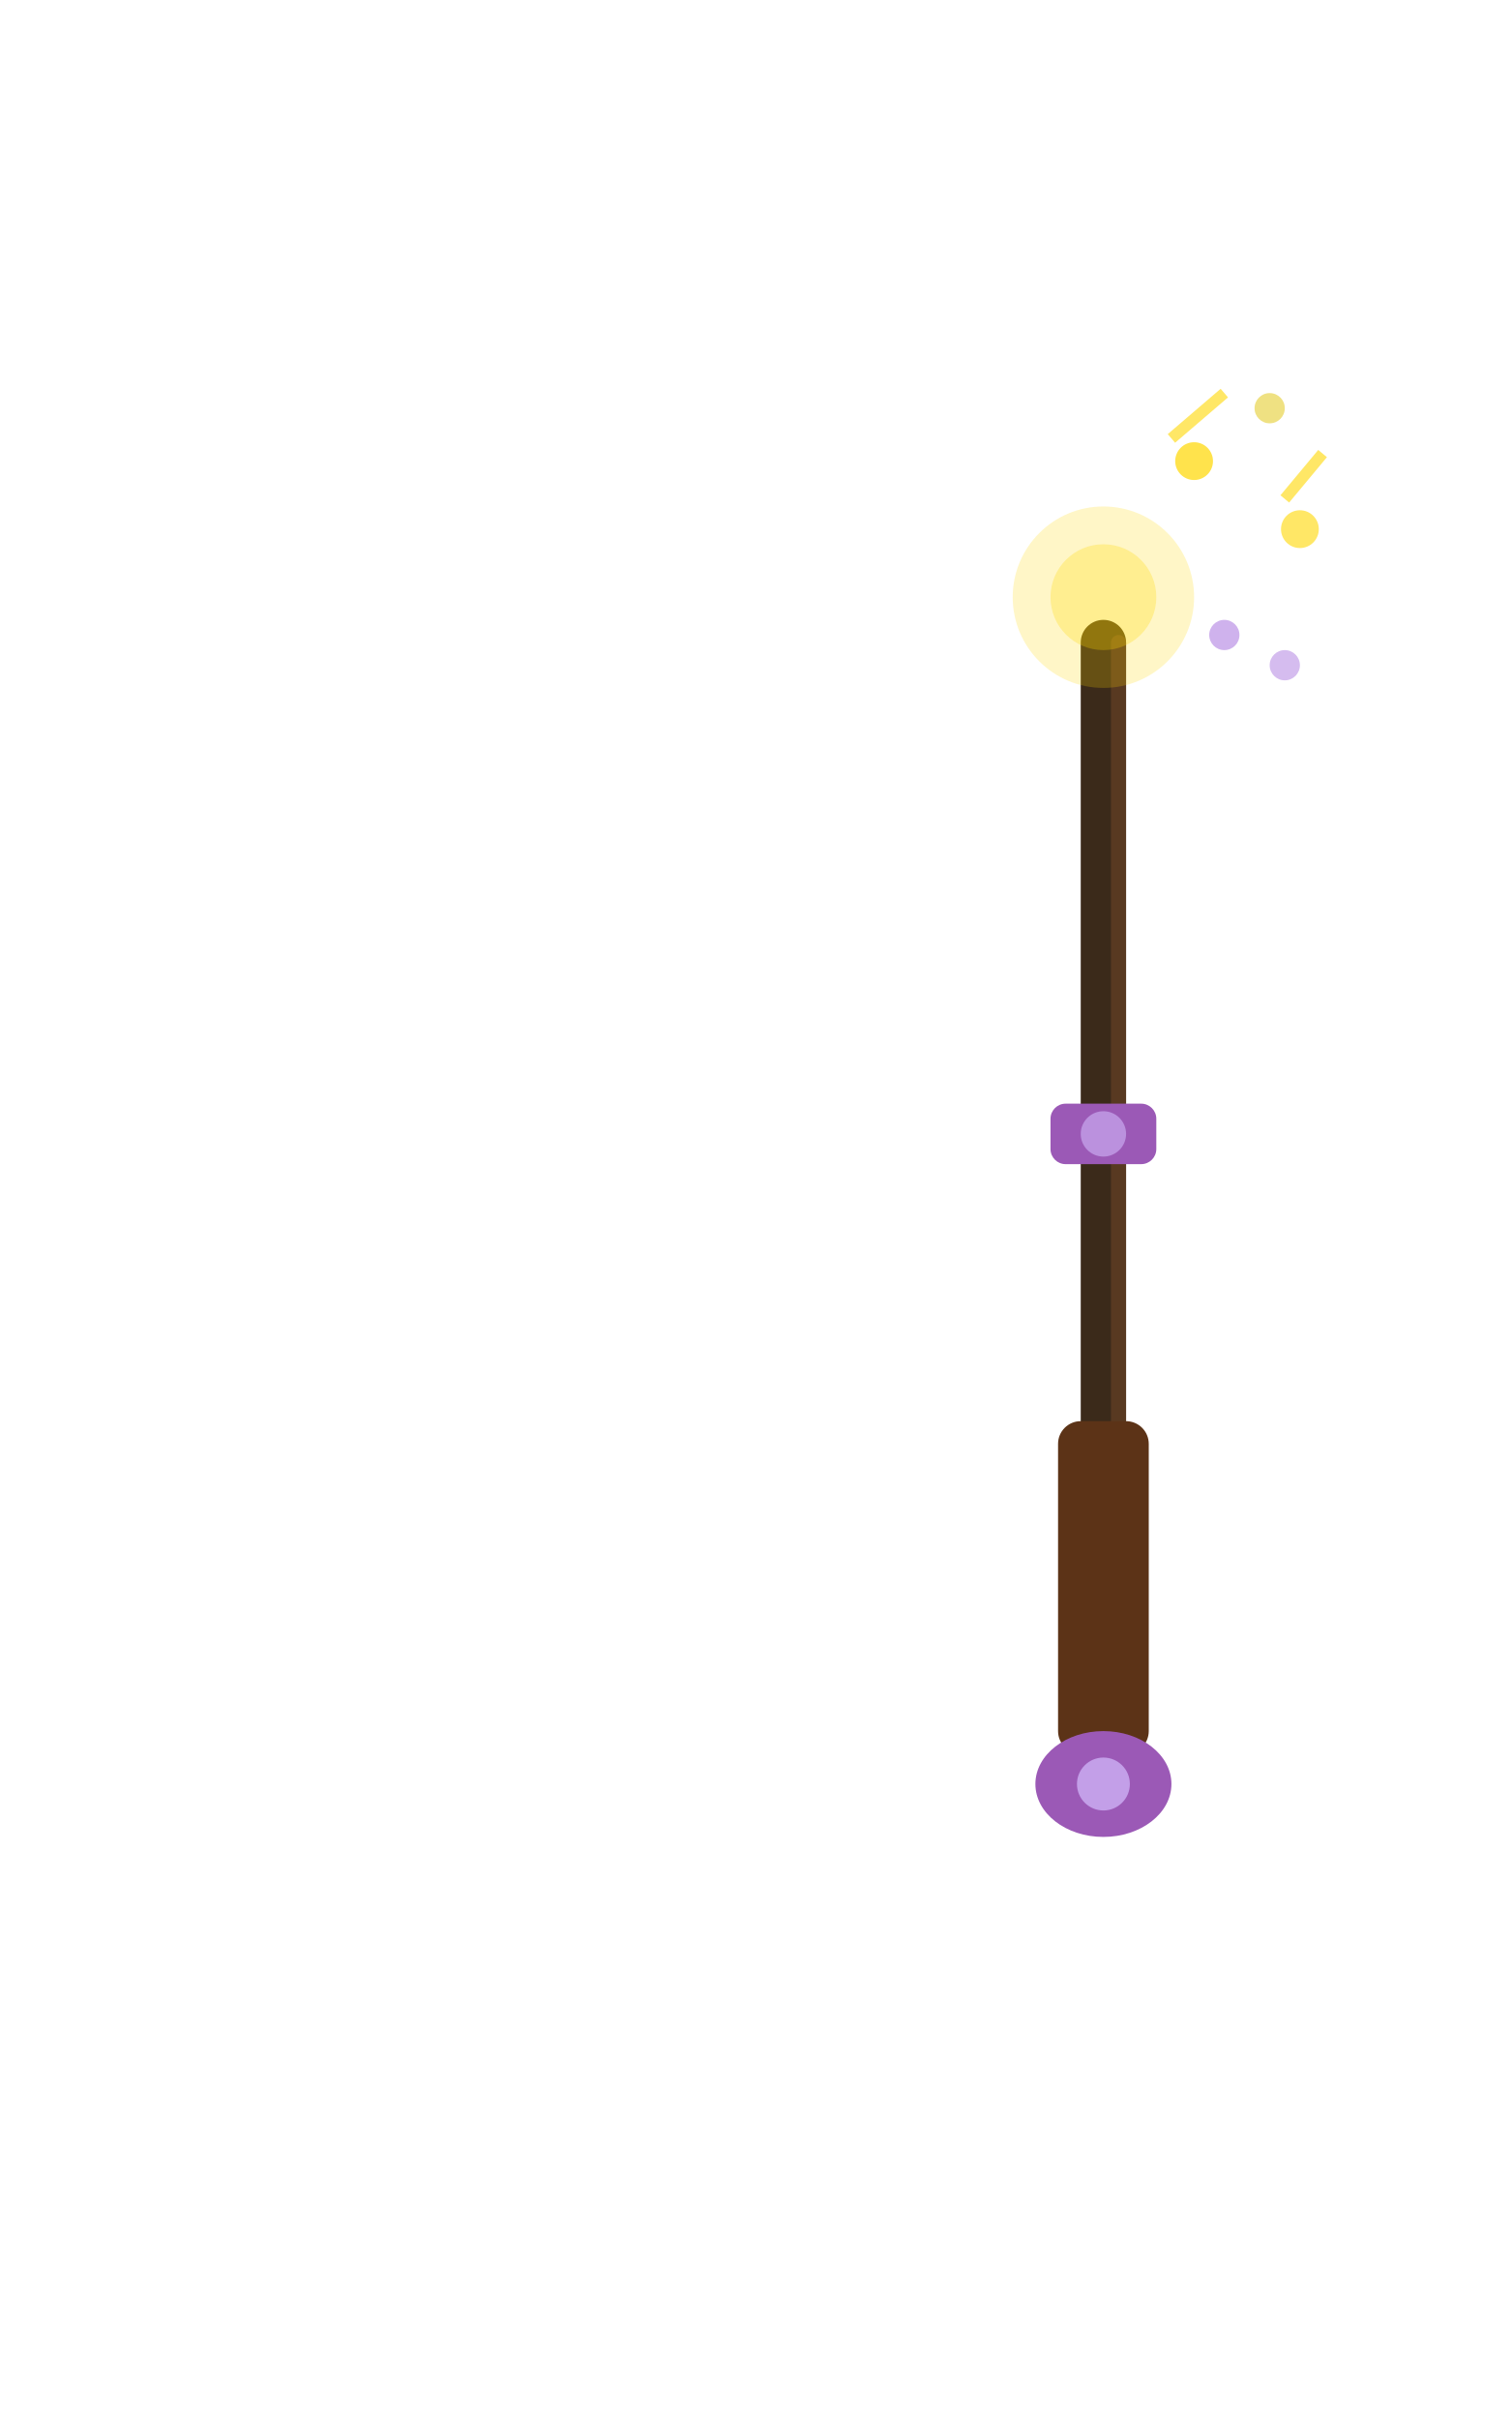
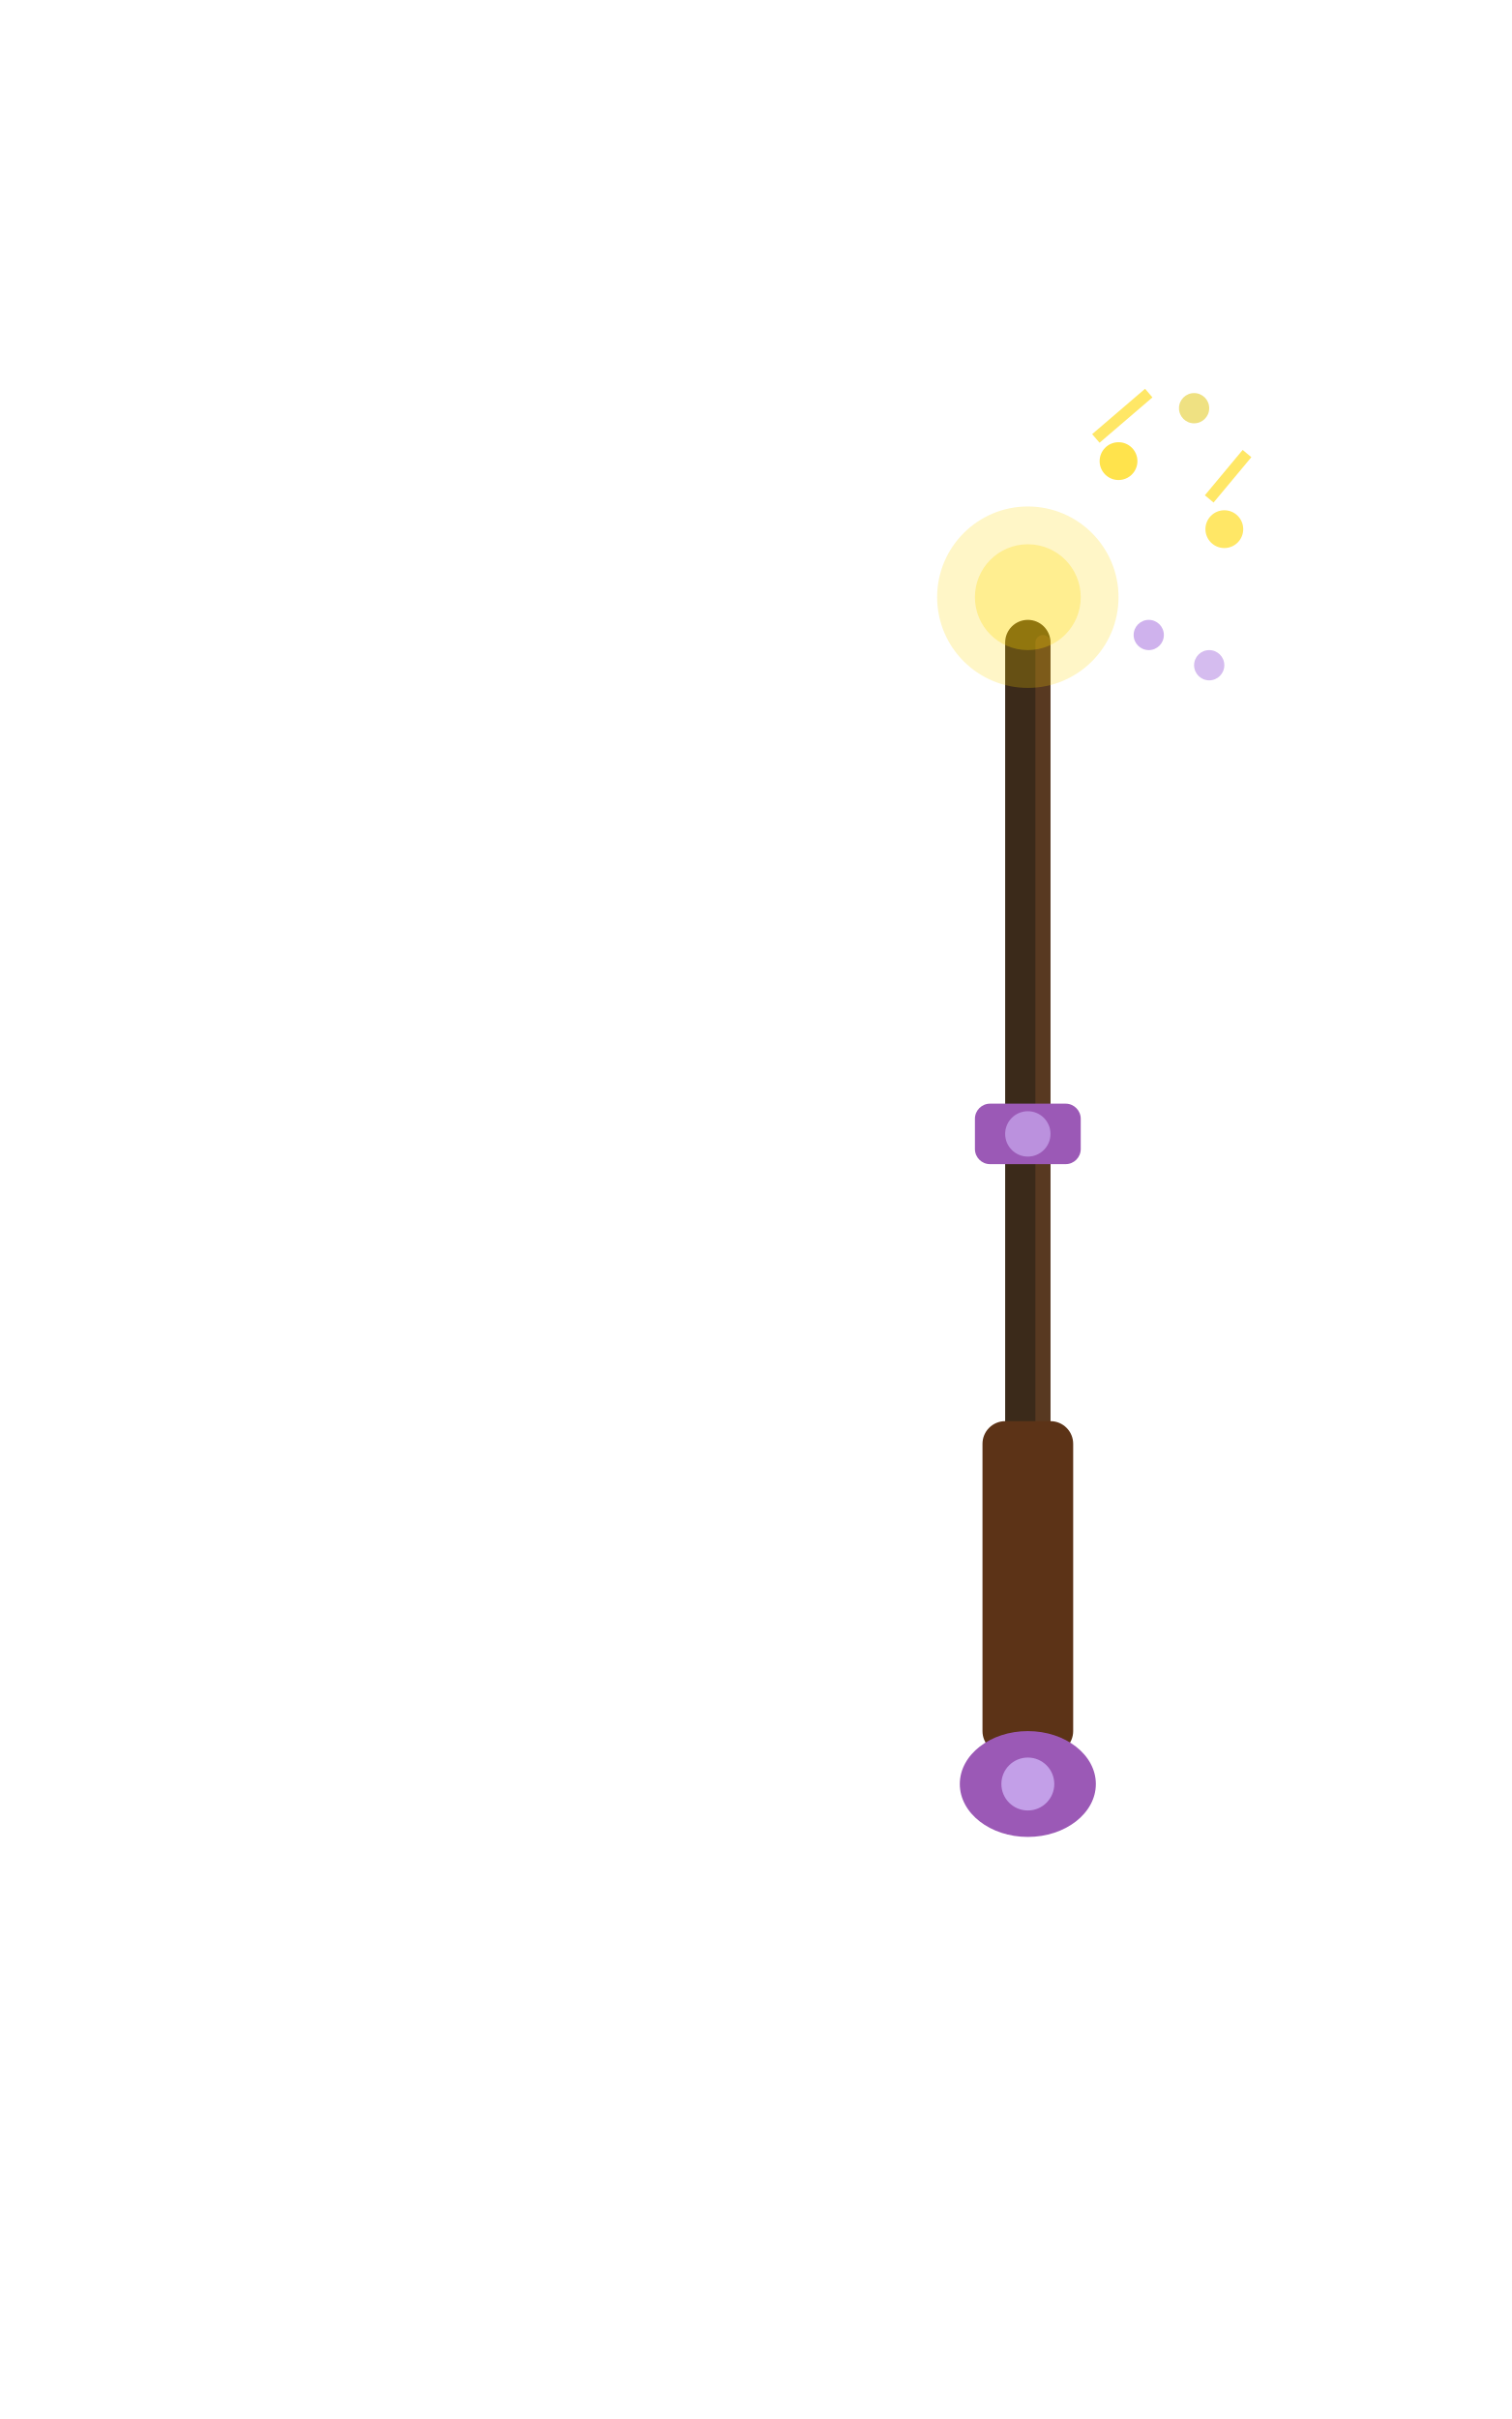
<svg xmlns="http://www.w3.org/2000/svg" viewBox="0 0 200 320" width="200" height="320">
-   <g transform="translate(0,36)">
+   <g transform="translate(-10,36)">
    <rect x="143" y="46" width="6" height="154" fill="#3B2A1A" rx="3" />
    <rect x="147" y="48" width="2" height="150" fill="#6B4226" rx="1" opacity="0.6" />
    <path d="M146,46 L143,35 L146,46 L135,41 L146,46 L141,56 L146,46 L157,41 L146,46 L151,56 L146,46 L149,35 Z" fill="#FFD700" />
    <circle cx="146" cy="43" r="12" fill="#FFD700" opacity="0.22" />
    <circle cx="146" cy="43" r="7" fill="#FFD700" opacity="0.28" />
    <circle cx="158" cy="25" r="2.5" fill="#FFD700" opacity="0.7" />
    <circle cx="162" cy="48" r="2" fill="#C39FE8" opacity="0.8" />
    <circle cx="168" cy="18" r="2" fill="#E8D44D" opacity="0.7" />
    <circle cx="172" cy="34" r="2.5" fill="#FFD700" opacity="0.6" />
    <circle cx="170" cy="52" r="2" fill="#C39FE8" opacity="0.7" />
    <path d="M155 22 L162 16" stroke="#FFD700" stroke-width="1.5" opacity="0.6" />
    <path d="M170 30 L175 24" stroke="#FFD700" stroke-width="1.5" opacity="0.6" />
    <rect x="139" y="110" width="14" height="8" fill="#9B59B6" rx="2" />
    <circle cx="146" cy="114" r="3" fill="#C39FE8" opacity="0.8" />
    <rect x="140" y="152" width="12" height="44" fill="#5C3317" rx="3" />
    <ellipse cx="146" cy="200" rx="9" ry="7" fill="#9B59B6" />
    <circle cx="146" cy="200" r="3.5" fill="#C39FE8" />
  </g>
</svg>
